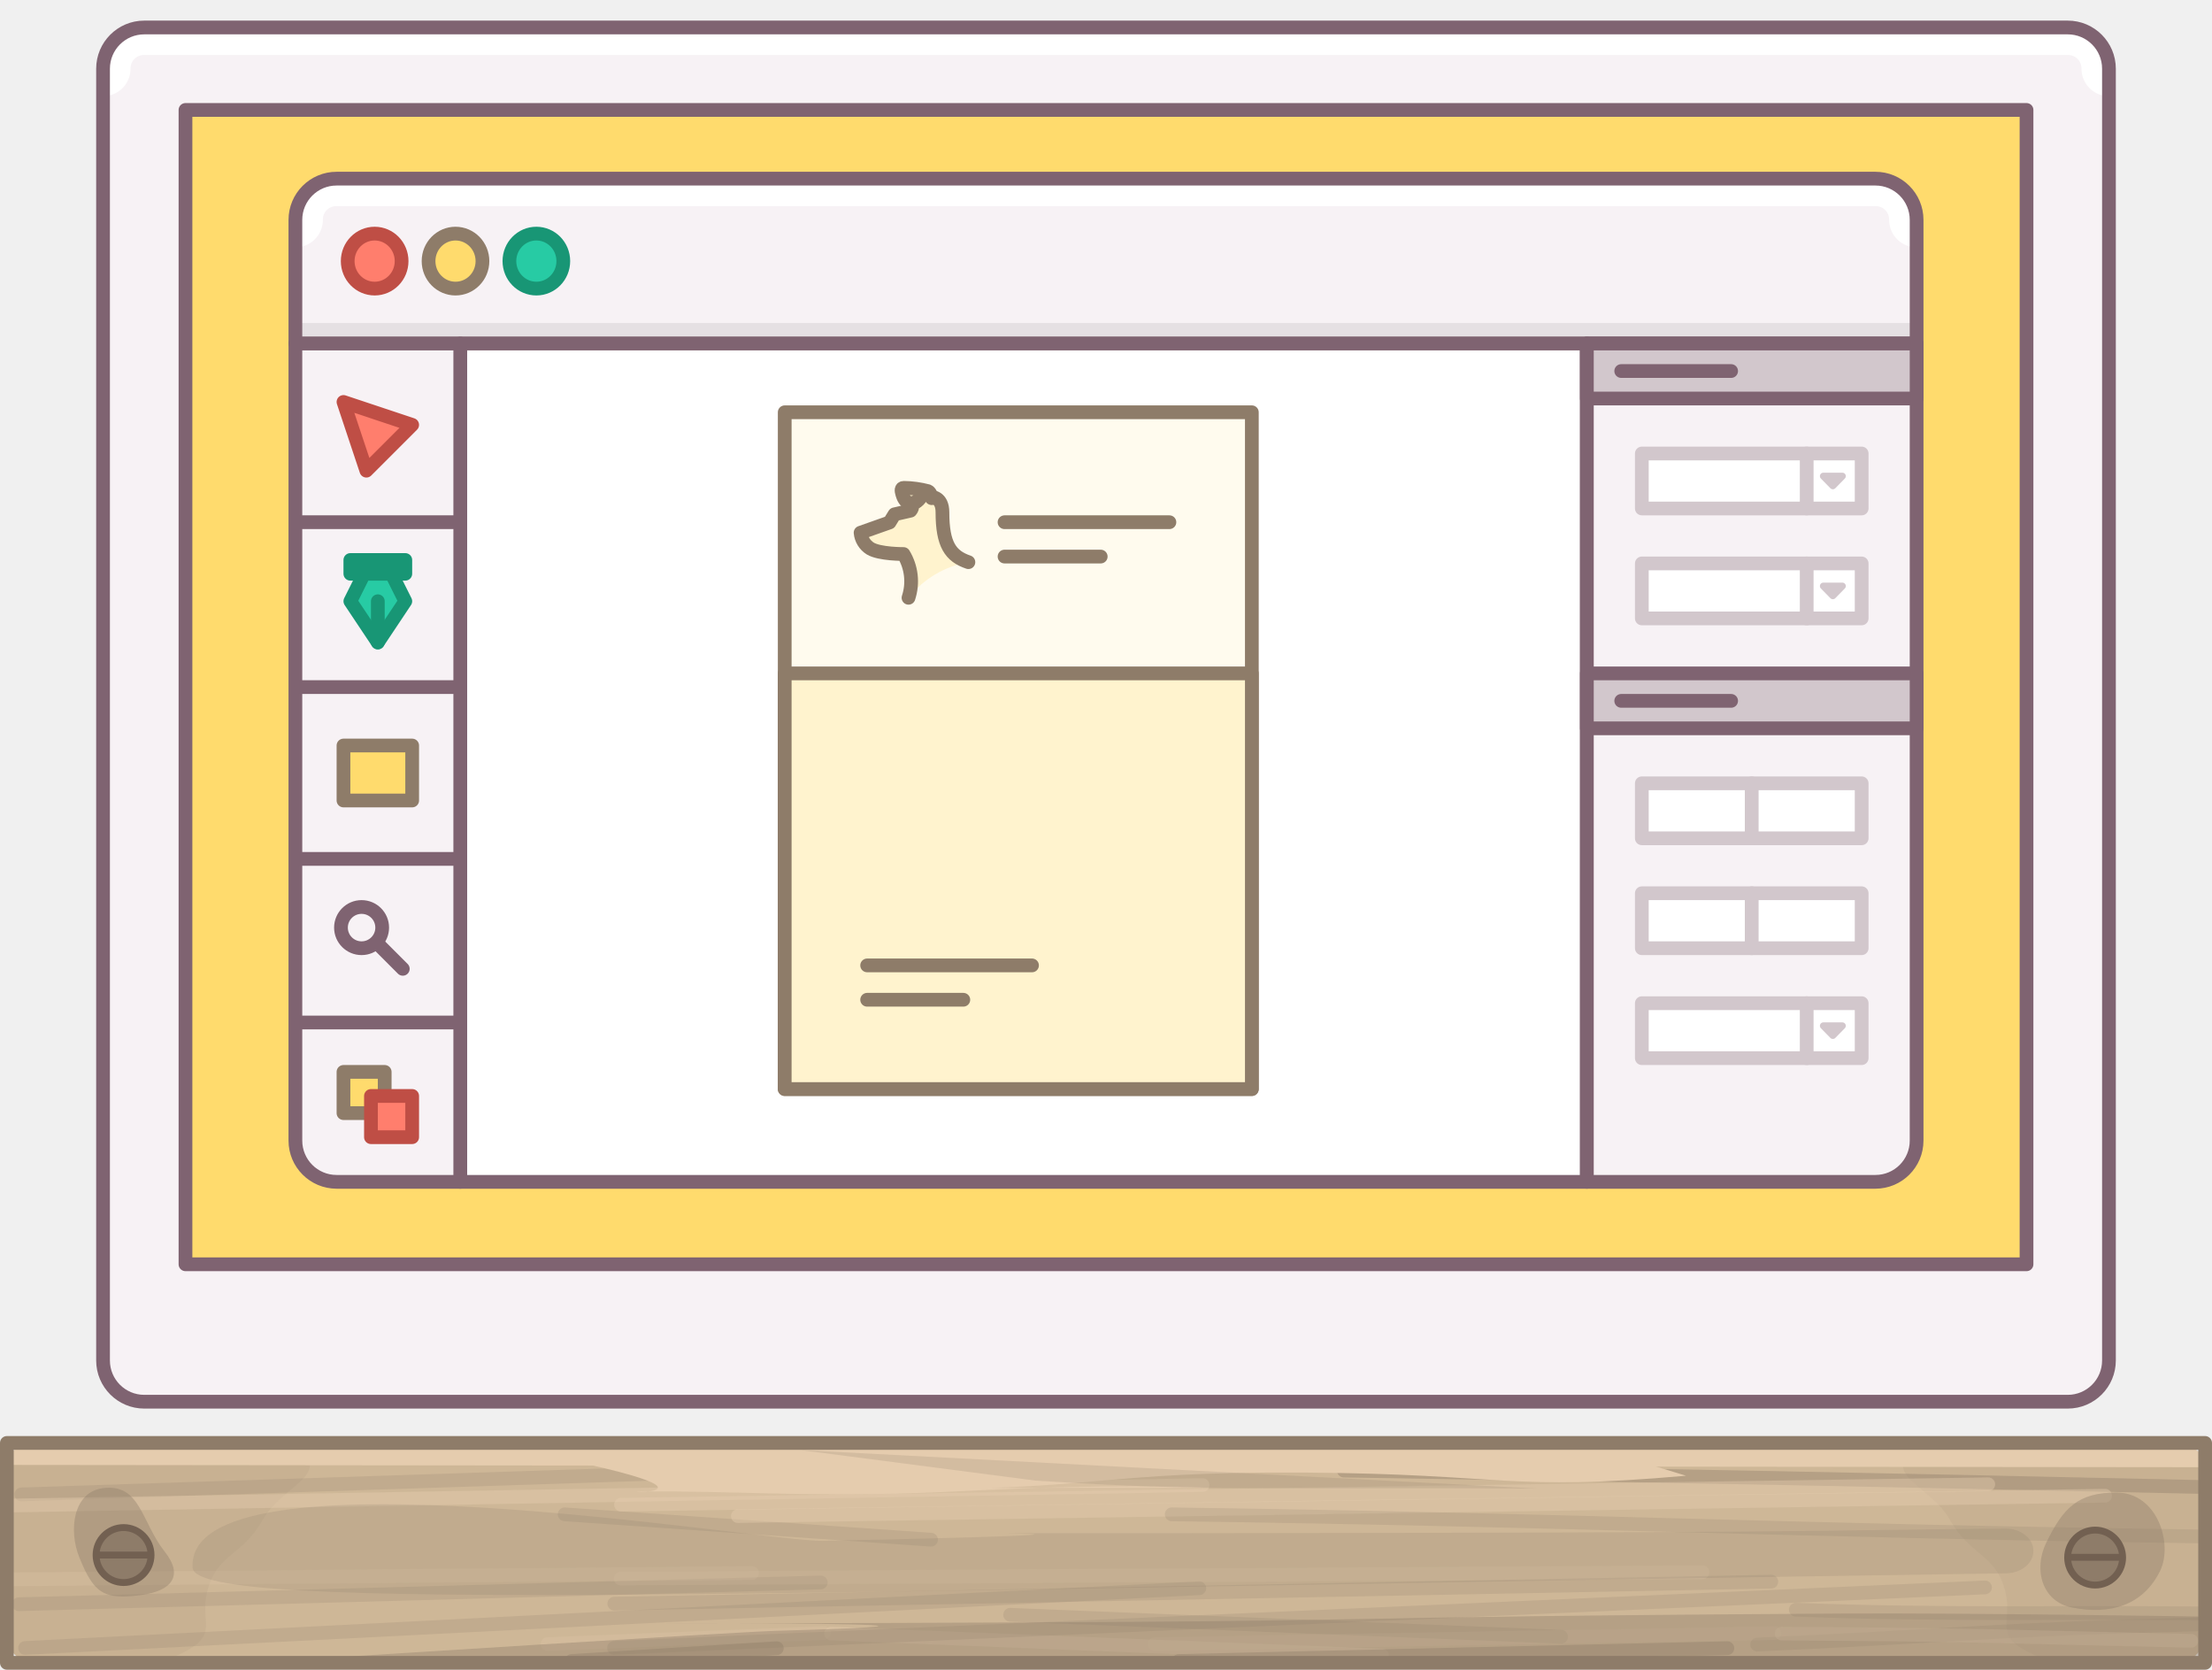
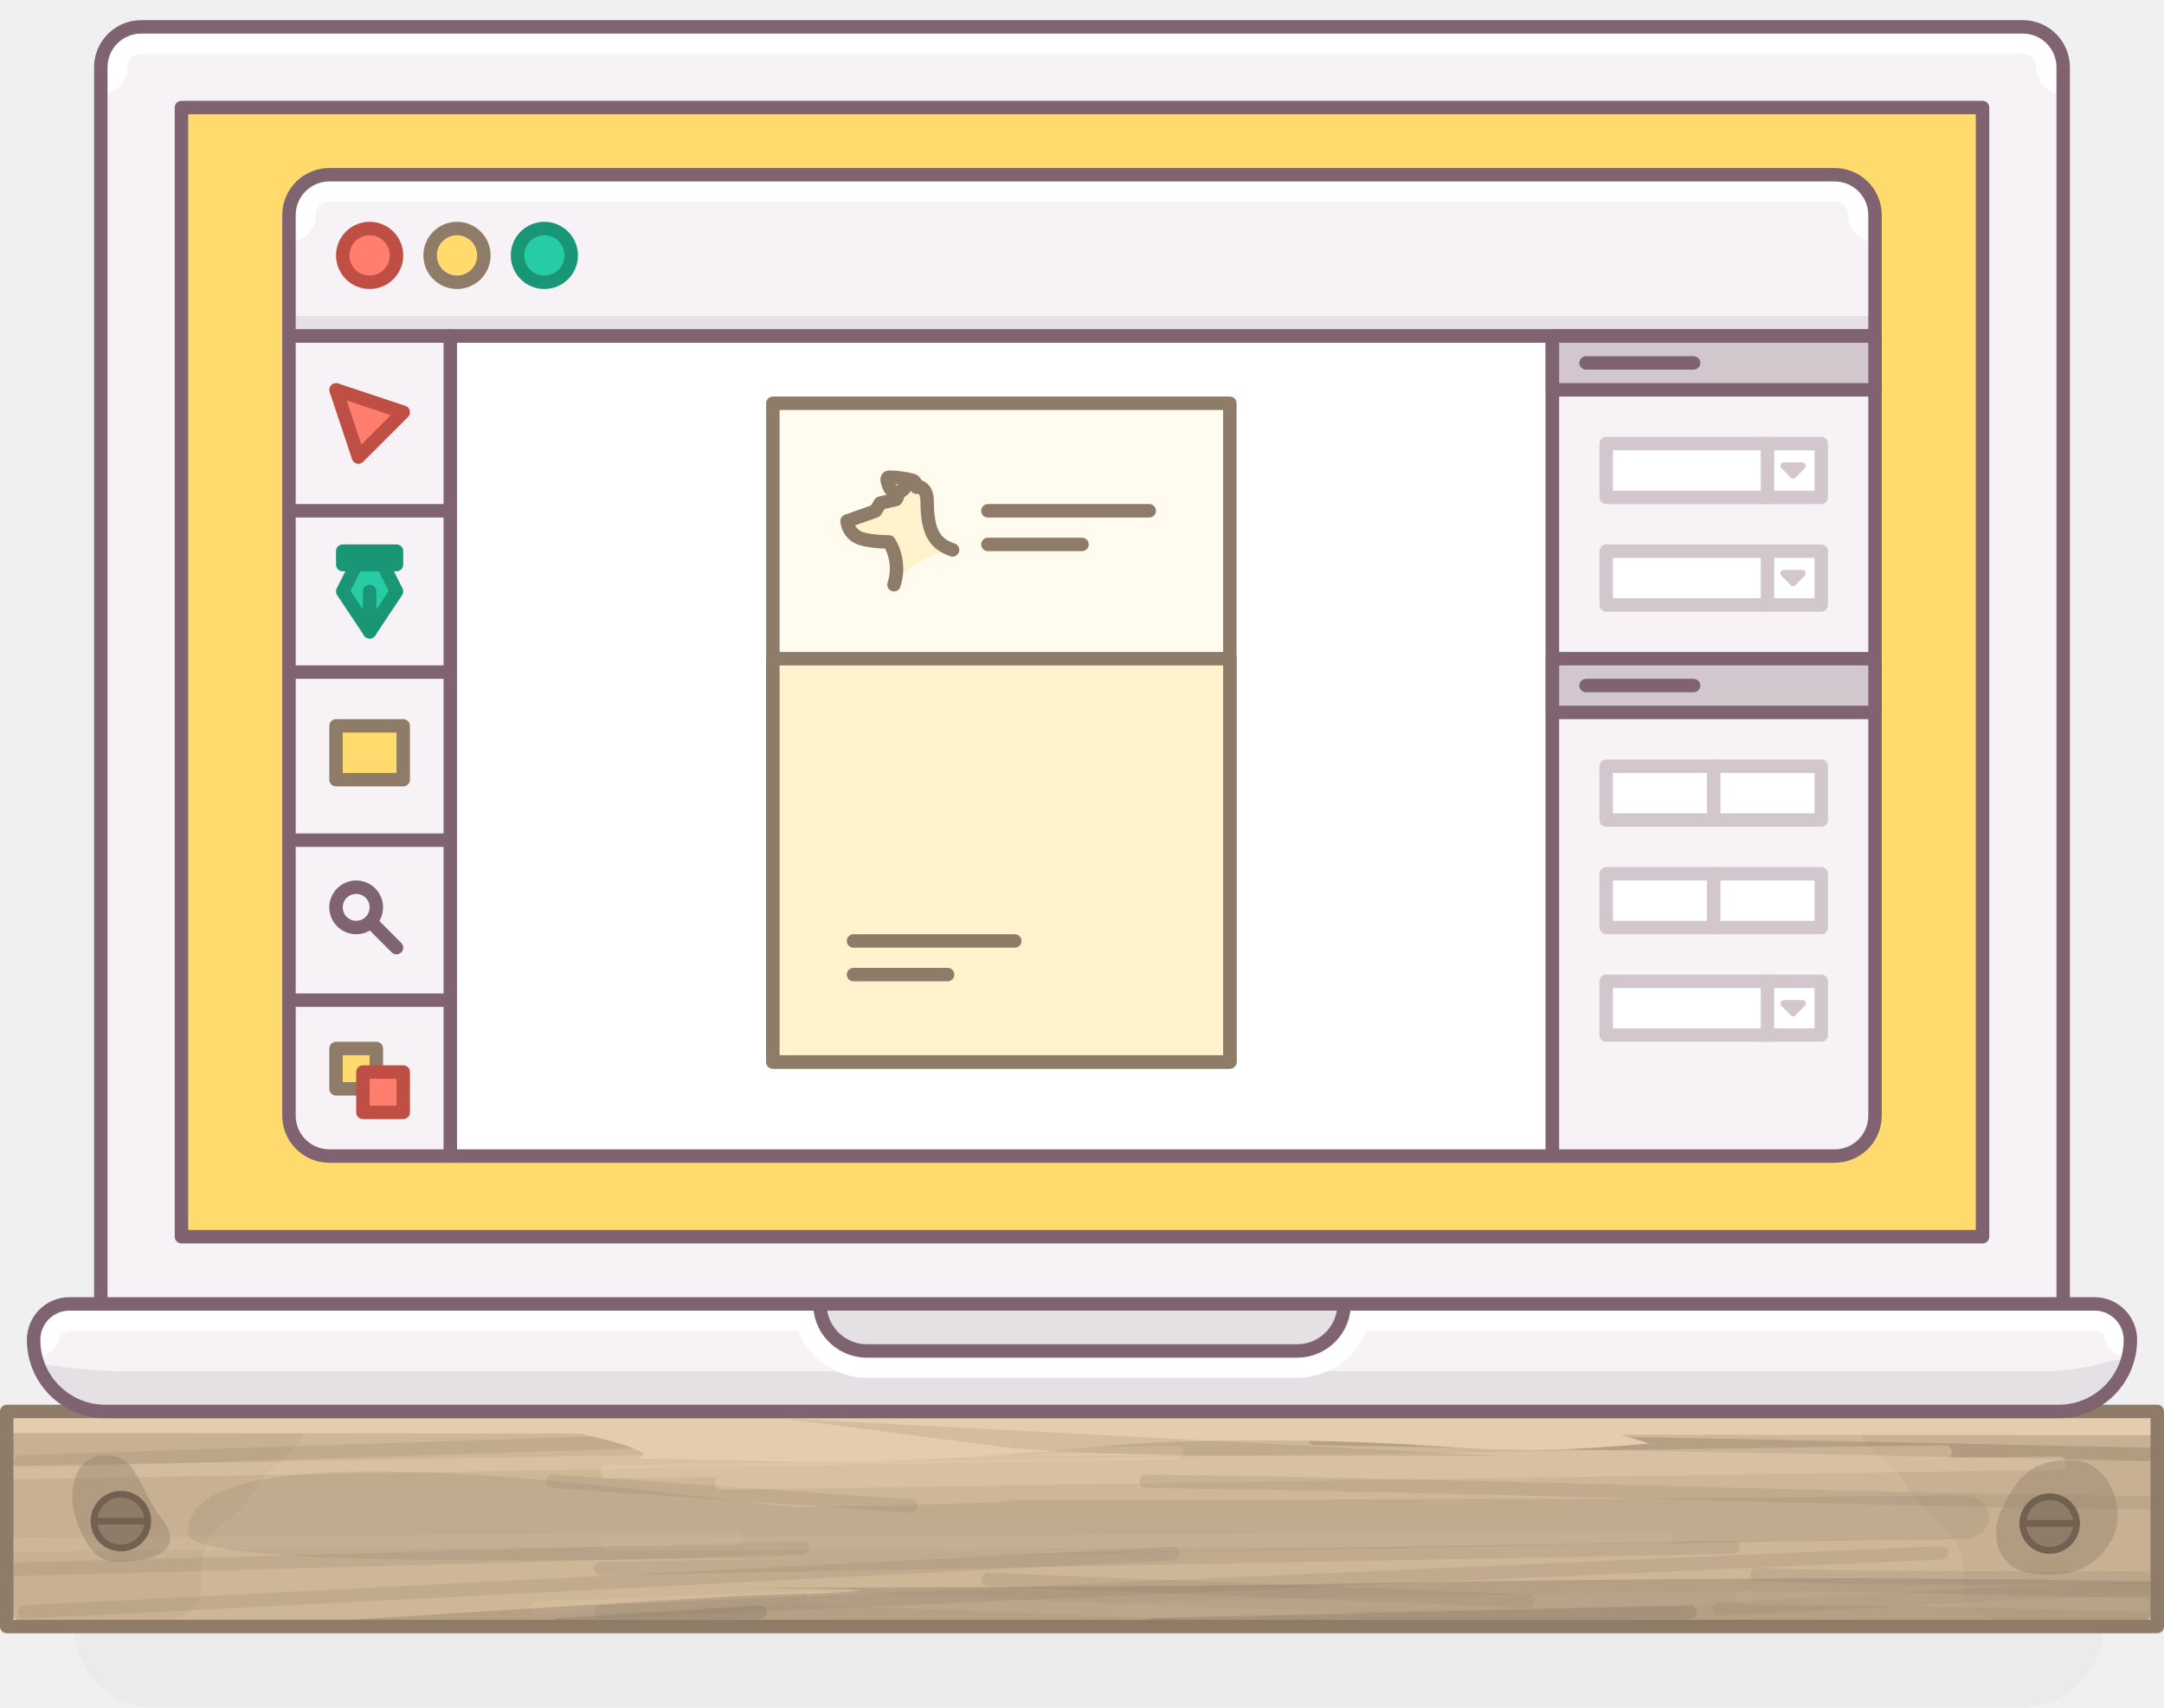
- <svg xmlns="http://www.w3.org/2000/svg" width="322" height="243" viewBox="0 0 322 243">
+ <svg xmlns="http://www.w3.org/2000/svg" width="322" height="254" viewBox="0 0 322 254">
  <defs>
    <style>
-       .a, .q {
+       .a, .al, .r {
        fill: #f7f2f5;
      }

-       .a, .aa, .ad, .t, .u {
+       .a, .ab, .ae, .an, .u, .v {
        stroke: #7f6371;
      }

-       .a, .aa, .ab, .ac, .ad, .ae, .af, .ag, .ai, .c, .d, .e, .g, .p, .s, .t, .u, .w, .x, .z {
+       .a, .aa, .ab, .ac, .ad, .ae, .af, .ag, .ah, .aj, .al, .am, .an, .ao, .d, .e, .f, .h, .q, .t, .u, .v, .x, .y {
        stroke-linecap: round;
        stroke-linejoin: round;
      }

-       .a, .aa, .ab, .ac, .ad, .ae, .ag, .ai, .c, .d, .e, .g, .p, .t, .u, .x, .y, .z {
+       .a, .aa, .ab, .ac, .ad, .ae, .af, .ah, .aj, .d, .e, .f, .h, .q, .u, .v, .y, .z {
        stroke-width: 2px;
      }

      .b {
+         fill: #ecebec;
+       }
+ 
+       .c {
        fill: #ceb797;
      }

-       .ac, .c, .d, .e, .g, .o, .p, .s, .t, .w {
+       .ad, .am, .an, .ao, .d, .e, .f, .h, .p, .q, .t, .u, .x {
        fill: none;
      }

-       .ab, .ag, .ai, .c, .d, .p, .y {
+       .ac, .ah, .aj, .d, .e, .q, .z {
        stroke: #8e7c69;
      }

-       .c, .g, .i, .l {
+       .d, .h, .j, .m {
        opacity: 0.2;
      }

-       .d, .e, .k, .m {
+       .e, .f, .l, .n {
        opacity: 0.4;
      }

-       .e, .g {
+       .f, .h {
        stroke: #e5ccae;
      }

-       .f, .j, .k, .l, .n {
+       .g, .k, .l, .m, .o {
        fill: #8e7c69;
      }

-       .f {
+       .g {
        opacity: 0.1;
      }

-       .h {
+       .i {
        fill: #e5ccae;
      }

-       .n, .o {
+       .o, .p {
        stroke: #726051;
      }

-       .n, .o, .y {
+       .o, .p, .z {
        stroke-miterlimit: 10;
      }

-       .r {
+       .s {
        clip-path: url(#a);
      }

-       .s {
+       .am, .t {
        stroke: #fff;
+       }
+ 
+       .t {
        stroke-width: 8px;
      }

-       .ab, .u, .y {
+       .ac, .v, .z {
        fill: #ffdb6d;
      }

-       .v {
+       .w {
        clip-path: url(#b);
      }

-       .w {
+       .al, .ao, .x {
        stroke: #e5e0e3;
+       }
+ 
+       .x {
        stroke-width: 6px;
      }

-       .x {
+       .y {
        fill: #ff7e6d;
        stroke: #bf4e45;
      }

-       .z {
+       .aa {
        fill: #27cba4;
      }

-       .ac, .z {
+       .aa, .ad {
        stroke: #189675;
      }

-       .aa, .ae {
+       .ab, .af {
        fill: #fff;
      }

-       .ad, .af {
+       .ae, .ag {
        fill: #d2c7cc;
      }

-       .ae, .af {
+       .af, .ag {
        stroke: #d2c7cc;
      }

-       .ag {
+       .ah {
        fill: #fffbee;
      }

-       .ah, .ai {
+       .ai, .aj {
        fill: #fff3ce;
+       }
+ 
+       .ak {
+         clip-path: url(#c);
+       }
+ 
+       .al, .ao {
+         stroke-width: 12px;
+       }
+ 
+       .am {
+         stroke-width: 22px;
+       }
+ 
+       .an {
+         stroke-width: 16px;
      }
    </style>
    <clipPath id="a">
      <rect class="a" x="15" y="4" width="292" height="200" rx="6" ry="6" />
    </clipPath>
    <clipPath id="b">
      <path class="a" d="M49,26H273a6,6,0,0,1,6,6V50a0,0,0,0,1,0,0H43a0,0,0,0,1,0,0V32A6,6,0,0,1,49,26Z" />
    </clipPath>
+     <clipPath id="c">
+       <path class="a" d="M10.333,194H311.667A5.333,5.333,0,0,1,317,199.333v0A10.667,10.667,0,0,1,306.333,210H15.667A10.667,10.667,0,0,1,5,199.333v0A5.333,5.333,0,0,1,10.333,194Z" />
+     </clipPath>
  </defs>
  <g>
+     <rect class="b" x="11" y="226" width="302" height="28" rx="12" ry="12" />
    <g>
-       <path class="b" d="M320.898,238.025q.007-.12.005-.24c-.097-6.378-.197-12.755-.074-19.132.029-1.5.044-3.036.064-4.594A4.003,4.003,0,0,0,316.894,210H5a4,4,0,0,0-4,4v24a4,4,0,0,0,4,4H316.896a4.012,4.012,0,0,0,3.993-3.82Z" />
-       <line class="c" x1="3.102" y1="217.49" x2="172.581" y2="211.943" />
-       <line class="c" x1="2.731" y1="233.473" x2="119.476" y2="230.305" />
-       <line class="c" x1="3.65" y1="239.839" x2="174.586" y2="231.143" />
-       <path class="d" d="M195.623,214.021c50.125.779,74.189,1.278,124.374,2.379" />
-       <line class="e" x1="120.975" y1="237.746" x2="201.178" y2="240.946" />
-       <line class="c" x1="147.045" y1="235.01" x2="227.249" y2="238.21" />
-       <path class="c" d="M255.793,239.346C285.85,238,289.579,237.169,319.997,236.4" />
-       <line class="c" x1="82.195" y1="220.391" x2="135.534" y2="224.083" />
-       <path class="f" d="M23.527,241.833c9.473-3.523,5.312-4.962,6.656-10.276,1.375-5.435,5.048-5.04,8.051-10.346,3.003-5.305,10.793-6.509,4.47-11.211H5.01C2.795,210,1,211.433,1,213.2v25.494c0,1.745,1.746,3.169,3.933,3.199C11.191,241.982,22.79,242.107,23.527,241.833Z" />
-       <path class="f" d="M298.53,241.833c-9.449-3.523-5.299-4.962-6.639-10.276-1.371-5.435-5.035-5.04-8.031-10.346-2.996-5.305-10.765-6.509-4.459-11.211H317c2.209,0,4,1.433,4,3.2v25.494c0,1.745-1.742,3.169-3.923,3.199C310.835,241.982,299.265,242.107,298.53,241.833Z" />
-       <line class="g" x1="79.708" y1="239.277" x2="119.937" y2="237.677" />
-       <line class="e" x1="2.025" y1="219.1" x2="175.06" y2="216.134" />
-       <line class="e" x1="107.405" y1="220.648" x2="306.44" y2="217.681" />
-       <line class="g" x1="1.981" y1="229.848" x2="109.457" y2="228.935" />
-       <path class="h" d="M320.9,213.502a3.117,3.117,0,0,0-3.107-3.17L5.01,210.003C2.796,210.001,1,211.433,1,213.2l319.899.334Z" />
-       <path class="h" d="M79.552,211.782c.923.228,2.074.489,3.471.785,32.262,6.835-11.691,3.705,26.235,4.711,29.997.796,30.538-1.129,60.621-.929s-70.171.185-40.088.385c30.079.2,30.242-2.619,60.32-2.419,29.038.193,29.285,2.769,55.322.455l-9.437-2.878Z" />
-       <line class="d" x1="83.206" y1="241.74" x2="113.076" y2="239.873" />
-       <line class="c" x1="89.421" y1="233.388" x2="257.849" y2="230.188" />
-       <line class="c" x1="89.391" y1="239.827" x2="288.959" y2="231.027" />
-       <path class="e" d="M259.347,237.746c29.215.17,30.443.415,59.648,1.054" />
-       <path class="c" d="M261.418,234.267c20.661.796,37.9.356,58.58.533" />
-       <path class="c" d="M170.568,220.391c59.14.809,89.904,2.412,149.43,3.209" />
-       <line class="g" x1="168.081" y1="239.277" x2="258.31" y2="237.677" />
-       <line class="e" x1="90.397" y1="218.984" x2="289.433" y2="216.017" />
-       <line class="g" x1="90.353" y1="229.732" x2="247.829" y2="228.818" />
-       <line class="d" x1="171.579" y1="241.74" x2="251.448" y2="239.873" />
-       <g class="i">
-         <path class="j" d="M116.443,211.027l34.27,4.454c25.056,1.651,35.295.926,73.088,1.16" />
-       </g>
-       <path class="k" d="M321,235.277s-34.544-.556-52.92-.445c-84.779.514-54.471,1.142-141.319,1.377-84.905.23,42.463-.482-13.828,1.138-6.012.173-64.127,3.853-64.127,3.853H321Z" />
-       <path class="l" d="M296,225.676c-.001-1.792-1.85-3.235-4.096-3.214-28.612.268-23.136.5-87.572.624-121.429.234-4.073-.491-84.58,1.16-8.598.176-92.837-14.374-91.713,3.926.408,6.651,82.637,3.483,263.988.805,2.208-.033,3.975-1.474,3.973-3.236Z" />
+       <path class="c" d="M320.898,238.025q.007-.12.005-.24c-.097-6.378-.197-12.755-.074-19.132.029-1.5.044-3.036.064-4.594A4.003,4.003,0,0,0,316.894,210H5a4,4,0,0,0-4,4v24a4,4,0,0,0,4,4H316.896a4.012,4.012,0,0,0,3.993-3.82Z" />
+       <line class="d" x1="3.102" y1="217.49" x2="172.581" y2="211.943" />
+       <line class="d" x1="2.731" y1="233.473" x2="119.476" y2="230.305" />
+       <line class="d" x1="3.65" y1="239.839" x2="174.586" y2="231.143" />
+       <path class="e" d="M195.623,214.021c50.125.779,74.189,1.278,124.374,2.379" />
+       <line class="f" x1="120.975" y1="237.746" x2="201.178" y2="240.946" />
+       <line class="d" x1="147.045" y1="235.01" x2="227.249" y2="238.21" />
+       <path class="d" d="M255.793,239.346C285.85,238,289.579,237.169,319.997,236.4" />
+       <line class="d" x1="82.195" y1="220.391" x2="135.534" y2="224.083" />
+       <path class="g" d="M23.527,241.833c9.473-3.523,5.312-4.962,6.656-10.276,1.375-5.435,5.048-5.04,8.051-10.346,3.003-5.305,10.793-6.509,4.47-11.211H5.01C2.795,210,1,211.433,1,213.2v25.494c0,1.745,1.746,3.169,3.933,3.199C11.191,241.982,22.79,242.107,23.527,241.833Z" />
+       <path class="g" d="M298.53,241.833c-9.449-3.523-5.299-4.962-6.639-10.276-1.371-5.435-5.035-5.04-8.031-10.346-2.996-5.305-10.765-6.509-4.459-11.211H317c2.209,0,4,1.433,4,3.2v25.494c0,1.745-1.742,3.169-3.923,3.199C310.835,241.982,299.265,242.107,298.53,241.833Z" />
+       <line class="h" x1="79.708" y1="239.277" x2="119.937" y2="237.677" />
+       <line class="f" x1="2.025" y1="219.1" x2="175.06" y2="216.134" />
+       <line class="f" x1="107.405" y1="220.648" x2="306.44" y2="217.681" />
+       <line class="h" x1="1.981" y1="229.848" x2="109.457" y2="228.935" />
+       <path class="i" d="M320.9,213.502a3.117,3.117,0,0,0-3.107-3.17L5.01,210.003C2.796,210.001,1,211.433,1,213.2l319.899.334Z" />
+       <path class="i" d="M79.552,211.782c.923.228,2.074.489,3.471.785,32.262,6.835-11.691,3.705,26.235,4.711,29.997.796,30.538-1.129,60.621-.929s-70.171.185-40.088.385c30.079.2,30.242-2.619,60.32-2.419,29.038.193,29.285,2.769,55.322.455l-9.437-2.878Z" />
+       <line class="e" x1="83.206" y1="241.74" x2="113.076" y2="239.873" />
+       <line class="d" x1="89.421" y1="233.388" x2="257.849" y2="230.188" />
+       <line class="d" x1="89.391" y1="239.827" x2="288.959" y2="231.027" />
+       <path class="f" d="M259.347,237.746c29.215.17,30.443.415,59.648,1.054" />
+       <path class="d" d="M261.418,234.267c20.661.796,37.9.356,58.58.533" />
+       <path class="d" d="M170.568,220.391c59.14.809,89.904,2.412,149.43,3.209" />
+       <line class="h" x1="168.081" y1="239.277" x2="258.31" y2="237.677" />
+       <line class="f" x1="90.397" y1="218.984" x2="289.433" y2="216.017" />
+       <line class="h" x1="90.353" y1="229.732" x2="247.829" y2="228.818" />
+       <line class="e" x1="171.579" y1="241.74" x2="251.448" y2="239.873" />
+       <g class="j">
+         <path class="k" d="M116.443,211.027l34.27,4.454c25.056,1.651,35.295.926,73.088,1.16" />
+       </g>
+       <path class="l" d="M321,235.277s-34.544-.556-52.92-.445c-84.779.514-54.471,1.142-141.319,1.377-84.905.23,42.463-.482-13.828,1.138-6.012.173-64.127,3.853-64.127,3.853H321Z" />
+       <path class="m" d="M296,225.676c-.001-1.792-1.85-3.235-4.096-3.214-28.612.268-23.136.5-87.572.624-121.429.234-4.073-.491-84.58,1.16-8.598.176-92.837-14.374-91.713,3.926.408,6.651,82.637,3.483,263.988.805,2.208-.033,3.975-1.474,3.973-3.236Z" />
      <g>
        <g>
-           <g class="m">
-             <path class="j" d="M20.618,232.127c-5.534.754-6.931-.238-9.045-5.408-1.637-4.004-.924-9.546,3.362-10.13,5.534-.754,5.59,4.877,9.06,9.254C26.806,229.389,24.904,231.543,20.618,232.127Z" />
-           </g>
-           <circle class="n" cx="17.987" cy="226.317" r="4" />
-           <line class="o" x1="13.987" y1="226.317" x2="21.987" y2="226.317" />
+           <g class="n">
+             <path class="k" d="M20.618,232.127c-5.534.754-6.931-.238-9.045-5.408-1.637-4.004-.924-9.546,3.362-10.13,5.534-.754,5.59,4.877,9.06,9.254C26.806,229.389,24.904,231.543,20.618,232.127Z" />
+           </g>
+           <circle class="o" cx="17.987" cy="226.317" r="4" />
+           <line class="p" x1="13.987" y1="226.317" x2="21.987" y2="226.317" />
        </g>
        <g>
-           <g class="m">
-             <path class="j" d="M314.449,228.606c-2.468,5.078-7.344,6.459-12.879,5.339-4.286-.867-5.611-5.492-3.699-9.425,2.468-5.078,4.616-7.327,10.263-7.299C314.057,217.25,316.36,224.673,314.449,228.606Z" />
-           </g>
-           <circle class="n" cx="304.987" cy="226.683" r="4" />
-           <line class="o" x1="301" y1="226.645" x2="309" y2="226.645" />
+           <g class="n">
+             <path class="k" d="M314.449,228.606c-2.468,5.078-7.344,6.459-12.879,5.339-4.286-.867-5.611-5.492-3.699-9.425,2.468-5.078,4.616-7.327,10.263-7.299C314.057,217.25,316.36,224.673,314.449,228.606Z" />
+           </g>
+           <circle class="o" cx="304.987" cy="226.683" r="4" />
+           <line class="p" x1="301" y1="226.645" x2="309" y2="226.645" />
        </g>
      </g>
-       <rect class="p" x="1" y="210" width="320" height="32" />
+       <rect class="q" x="1" y="210" width="320" height="32" />
    </g>
    <g>
      <g>
-         <rect class="q" x="15" y="4" width="292" height="200" rx="6" ry="6" />
-         <g class="r">
-           <path class="s" d="M15,10a5.954,5.954,0,0,1,5.906-6h280.188A5.954,5.954,0,0,1,307,10" />
+         <rect class="r" x="15" y="4" width="292" height="200" rx="6" ry="6" />
+         <g class="s">
+           <path class="t" d="M15,10a5.954,5.954,0,0,1,5.906-6h280.188A5.954,5.954,0,0,1,307,10" />
        </g>
-         <rect class="t" x="15" y="4" width="292" height="200" rx="6" ry="6" />
+         <rect class="u" x="15" y="4" width="292" height="200" rx="6" ry="6" />
      </g>
      <g>
-         <rect class="u" x="27" y="16" width="268" height="168" />
+         <rect class="v" x="27" y="16" width="268" height="168" />
        <g>
          <g>
-             <path class="q" d="M49,26H273a6,6,0,0,1,6,6V50a0,0,0,0,1,0,0H43a0,0,0,0,1,0,0V32A6,6,0,0,1,49,26Z" />
-             <g class="v">
-               <path class="s" d="M43,32a5.94,5.94,0,0,1,5.878-6h224.245A5.94,5.94,0,0,1,279,32" />
-               <line class="w" x1="279" y1="50" x2="43" y2="50" />
-             </g>
-             <path class="t" d="M49,26H273a6,6,0,0,1,6,6V50a0,0,0,0,1,0,0H43a0,0,0,0,1,0,0V32A6,6,0,0,1,49,26Z" />
-           </g>
-           <ellipse class="x" cx="54.538" cy="38" rx="3.923" ry="4" />
-           <ellipse class="y" cx="66.308" cy="38" rx="3.923" ry="4" />
-           <ellipse class="z" cx="78.077" cy="38" rx="3.923" ry="4" />
-           <rect class="aa" x="67" y="50" width="164" height="122" />
+             <path class="r" d="M49,26H273a6,6,0,0,1,6,6V50a0,0,0,0,1,0,0H43a0,0,0,0,1,0,0V32A6,6,0,0,1,49,26Z" />
+             <g class="w">
+               <path class="t" d="M43,32a5.94,5.94,0,0,1,5.878-6h224.245A5.94,5.94,0,0,1,279,32" />
+               <line class="x" x1="279" y1="50" x2="43" y2="50" />
+             </g>
+             <path class="u" d="M49,26H273a6,6,0,0,1,6,6V50a0,0,0,0,1,0,0H43a0,0,0,0,1,0,0V32A6,6,0,0,1,49,26Z" />
+           </g>
+           <circle class="y" cx="55" cy="38" r="4" />
+           <circle class="z" cx="68" cy="38" r="4" />
+           <circle class="aa" cx="81" cy="38" r="4" />
+           <rect class="ab" x="67" y="50" width="164" height="122" />
          <path class="a" d="M43,50H67a0,0,0,0,1,0,0V172a0,0,0,0,1,0,0H49a6,6,0,0,1-6-6V50A0,0,0,0,1,43,50Z" />
          <path class="a" d="M231,50h48a0,0,0,0,1,0,0V166a6,6,0,0,1-6,6H231a0,0,0,0,1,0,0V50A0,0,0,0,1,231,50Z" />
          <g>
            <g>
-               <rect class="ab" x="50" y="156" width="6" height="6" />
-               <rect class="x" x="54" y="159.5" width="6" height="6" />
-             </g>
-             <g>
-               <line class="t" x1="58.635" y1="141" x2="52.635" y2="135" />
-               <circle class="a" cx="52.635" cy="135" r="3" />
-             </g>
-             <polygon class="x" points="60 61.833 50 58.5 53.333 68.5 56.667 65.167 60 61.833" />
-             <rect class="ab" x="50" y="108.5" width="10" height="8" />
-             <line class="t" x1="43.75" y1="76" x2="66.308" y2="76" />
-             <line class="t" x1="43.75" y1="100" x2="66.308" y2="100" />
-             <line class="t" x1="43.75" y1="125" x2="66.308" y2="125" />
-             <line class="t" x1="43.75" y1="148.808" x2="66.308" y2="148.808" />
+               <rect class="ac" x="50" y="156" width="6" height="6" />
+               <rect class="y" x="54" y="159.5" width="6" height="6" />
+             </g>
+             <g>
+               <line class="u" x1="59" y1="141" x2="53" y2="135" />
+               <circle class="a" cx="53" cy="135" r="3" />
+             </g>
+             <polygon class="y" points="60 61.333 50 58 53.333 68 56.667 64.667 60 61.333" />
+             <rect class="ac" x="50" y="108" width="10" height="8" />
+             <line class="u" x1="43.75" y1="76" x2="66.308" y2="76" />
+             <line class="u" x1="43.75" y1="100" x2="66.308" y2="100" />
+             <line class="u" x1="43.75" y1="125" x2="66.308" y2="125" />
+             <line class="u" x1="43.75" y1="148.808" x2="66.308" y2="148.808" />
            <g>
              <g>
-                 <polygon class="z" points="53 83.5 57 83.5 59 87.5 55 93.5 51 87.5 53 83.5" />
-                 <rect class="z" x="51" y="81.5" width="8" height="2" />
+                 <polygon class="aa" points="53 84 57 84 59 88 55 94 51 88 53 84" />
+                 <rect class="aa" x="51" y="82" width="8" height="2" />
              </g>
-               <line class="ac" x1="55" y1="93.5" x2="55" y2="87.5" />
-             </g>
-           </g>
-           <g>
-             <rect class="ad" x="231" y="50" width="48" height="8" />
-             <line class="t" x1="236" y1="54" x2="252" y2="54" />
-           </g>
-           <g>
-             <rect class="ad" x="231" y="98" width="48" height="8" />
-             <line class="t" x1="236" y1="102" x2="252" y2="102" />
-           </g>
-           <rect class="ae" x="239" y="114" width="16" height="8" />
-           <rect class="ae" x="255" y="114" width="16" height="8" />
-           <rect class="ae" x="239" y="130" width="16" height="8" />
-           <rect class="ae" x="255" y="130" width="16" height="8" />
-           <g>
-             <rect class="ae" x="239" y="66" width="32" height="8" />
-             <line class="ae" x1="263" y1="66" x2="263" y2="74" />
-             <polygon class="af" points="268.195 69.293 266.808 70.707 265.421 69.293 268.195 69.293" />
-           </g>
-           <g>
-             <rect class="ae" x="239" y="82" width="32" height="8" />
-             <line class="ae" x1="263" y1="82" x2="263" y2="90" />
-             <polygon class="af" points="268.195 85.293 266.808 86.707 265.421 85.293 268.195 85.293" />
-           </g>
-           <g>
-             <rect class="ae" x="239" y="146" width="32" height="8" />
-             <line class="ae" x1="263" y1="146" x2="263" y2="154" />
-             <polygon class="af" points="268.195 149.293 266.808 150.707 265.421 149.293 268.195 149.293" />
-           </g>
-           <g>
-             <rect class="ag" x="114.231" y="60" width="68" height="98.5" />
+               <line class="ad" x1="55" y1="94" x2="55" y2="88" />
+             </g>
+           </g>
+           <g>
+             <rect class="ae" x="231" y="50" width="48" height="8" />
+             <line class="u" x1="236" y1="54" x2="252" y2="54" />
+           </g>
+           <g>
+             <rect class="ae" x="231" y="98" width="48" height="8" />
+             <line class="u" x1="236" y1="102" x2="252" y2="102" />
+           </g>
+           <rect class="af" x="239" y="114" width="16" height="8" />
+           <rect class="af" x="255" y="114" width="16" height="8" />
+           <rect class="af" x="239" y="130" width="16" height="8" />
+           <rect class="af" x="255" y="130" width="16" height="8" />
+           <g>
+             <rect class="af" x="239" y="66" width="32" height="8" />
+             <line class="af" x1="263" y1="66" x2="263" y2="74" />
+             <polygon class="ag" points="268.195 69.293 266.808 70.707 265.421 69.293 268.195 69.293" />
+           </g>
+           <g>
+             <rect class="af" x="239" y="82" width="32" height="8" />
+             <line class="af" x1="263" y1="82" x2="263" y2="90" />
+             <polygon class="ag" points="268.195 85.293 266.808 86.707 265.421 85.293 268.195 85.293" />
+           </g>
+           <g>
+             <rect class="af" x="239" y="146" width="32" height="8" />
+             <line class="af" x1="263" y1="146" x2="263" y2="154" />
+             <polygon class="ag" points="268.195 149.293 266.808 150.707 265.421 149.293 268.195 149.293" />
+           </g>
+           <g>
+             <rect class="ah" x="115" y="60" width="68" height="98" />
            <g>
              <g>
-                 <path class="ah" d="M140.969,81.815c-2.591-.877-3.778-2.543-3.778-7.259,0-2.279-1.598-2.222-1.598-2.222l-.004.001a1.115,1.115,0,0,0-.531-.862A14.267,14.267,0,0,0,131.578,71c-.412,0-.4.351-.221.946.095.313.406,1.276,1.184,1.276.594.419,0,1.098,0,1.098l-2.325.531-.726,1.185-4.214,1.49a3.034,3.034,0,0,0,1.407,2.302c1.355.825,4.84.801,4.84.801A7.667,7.667,0,0,1,132.251,87,14.199,14.199,0,0,1,140.969,81.815Z" />
+                 <path class="ai" d="M141.738,81.815c-2.591-.877-3.778-2.543-3.778-7.259,0-2.279-1.598-2.222-1.598-2.222l-.004.001a1.115,1.115,0,0,0-.531-.862A14.267,14.267,0,0,0,132.347,71c-.412,0-.4.351-.221.946.095.313.406,1.276,1.184,1.276.594.419,0,1.098,0,1.098l-2.325.531-.726,1.185-4.214,1.49a3.034,3.034,0,0,0,1.407,2.302c1.355.825,4.84.801,4.84.801A7.667,7.667,0,0,1,133.02,87,14.199,14.199,0,0,1,141.738,81.815Z" />
                <g>
-                   <path class="ag" d="M140.969,81.815c-2.591-.877-3.778-2.543-3.778-7.259,0-2.279-1.598-2.222-1.598-2.222" />
-                   <path class="p" d="M133.432,72.987a1.774,1.774,0,0,0,.522-.487" />
-                   <path class="p" d="M135.625,72.5c-.084-.498-.245-.893-.568-1.027A14.266,14.266,0,0,0,131.578,71c-.412,0-.4.351-.221.946.095.313.406,1.276,1.184,1.276a1.701,1.701,0,0,0,.891-.236" />
-                   <path class="p" d="M132.251,87a7.668,7.668,0,0,0-.727-6.37s-3.485.024-4.84-.801a3.035,3.035,0,0,1-1.408-2.302L129.49,76.037l.727-1.185,2.325-.531s.594-.68 0-1.098" />
+                   <path class="ah" d="M141.738,81.815c-2.591-.877-3.778-2.543-3.778-7.259,0-2.279-1.598-2.222-1.598-2.222" />
+                   <path class="q" d="M134.201,72.987a1.774,1.774,0,0,0,.522-.487" />
+                   <path class="q" d="M136.394,72.5c-.084-.498-.245-.893-.568-1.027A14.266,14.266,0,0,0,132.347,71c-.412,0-.4.351-.221.946.095.313.406,1.276,1.184,1.276a1.701,1.701,0,0,0,.891-.236" />
+                   <path class="q" d="M133.02,87a7.668,7.668,0,0,0-.727-6.37s-3.485.024-4.84-.801a3.035,3.035,0,0,1-1.408-2.302L130.259,76.037l.727-1.185,2.325-.531s.594-.68 0-1.098" />
                </g>
              </g>
-               <line class="p" x1="146.231" y1="76" x2="170.231" y2="76" />
-               <line class="p" x1="146.231" y1="81" x2="160.231" y2="81" />
-             </g>
-             <rect class="ai" x="114.231" y="98" width="68" height="60.5" />
-             <g>
-               <line class="p" x1="126.231" y1="140.5" x2="150.231" y2="140.5" />
-               <line class="p" x1="126.231" y1="145.5" x2="140.231" y2="145.5" />
+               <line class="q" x1="147" y1="76" x2="171" y2="76" />
+               <line class="q" x1="147" y1="81" x2="161" y2="81" />
+             </g>
+             <rect class="aj" x="115" y="98" width="68" height="60" />
+             <g>
+               <line class="q" x1="127" y1="140" x2="151" y2="140" />
+               <line class="q" x1="127" y1="145" x2="141" y2="145" />
            </g>
          </g>
        </g>
      </g>
+     </g>
+     <g>
+       <path class="r" d="M10.333,194H311.667A5.333,5.333,0,0,1,317,199.333v0A10.667,10.667,0,0,1,306.333,210H15.667A10.667,10.667,0,0,1,5,199.333v0A5.333,5.333,0,0,1,10.333,194Z" />
+       <g class="ak">
+         <path class="al" d="M315.278,208.371A40.309,40.309,0,0,1,305.143,210H16.857A90.589,90.589,0,0,1,6.7,209.086" />
+         <path class="t" d="M5,198c0-2.209,2.667-4,5.956-4H311.044C314.333,194,317,195.791,317,198" />
+         <line class="am" x1="129" y1="194" x2="193" y2="194" />
+         <line class="an" x1="129" y1="194" x2="193" y2="194" />
+         <line class="ao" x1="129" y1="194" x2="193" y2="194" />
+       </g>
+       <path class="u" d="M10.333,194H311.667A5.333,5.333,0,0,1,317,199.333v0A10.667,10.667,0,0,1,306.333,210H15.667A10.667,10.667,0,0,1,5,199.333v0A5.333,5.333,0,0,1,10.333,194Z" />
    </g>
  </g>
</svg>
